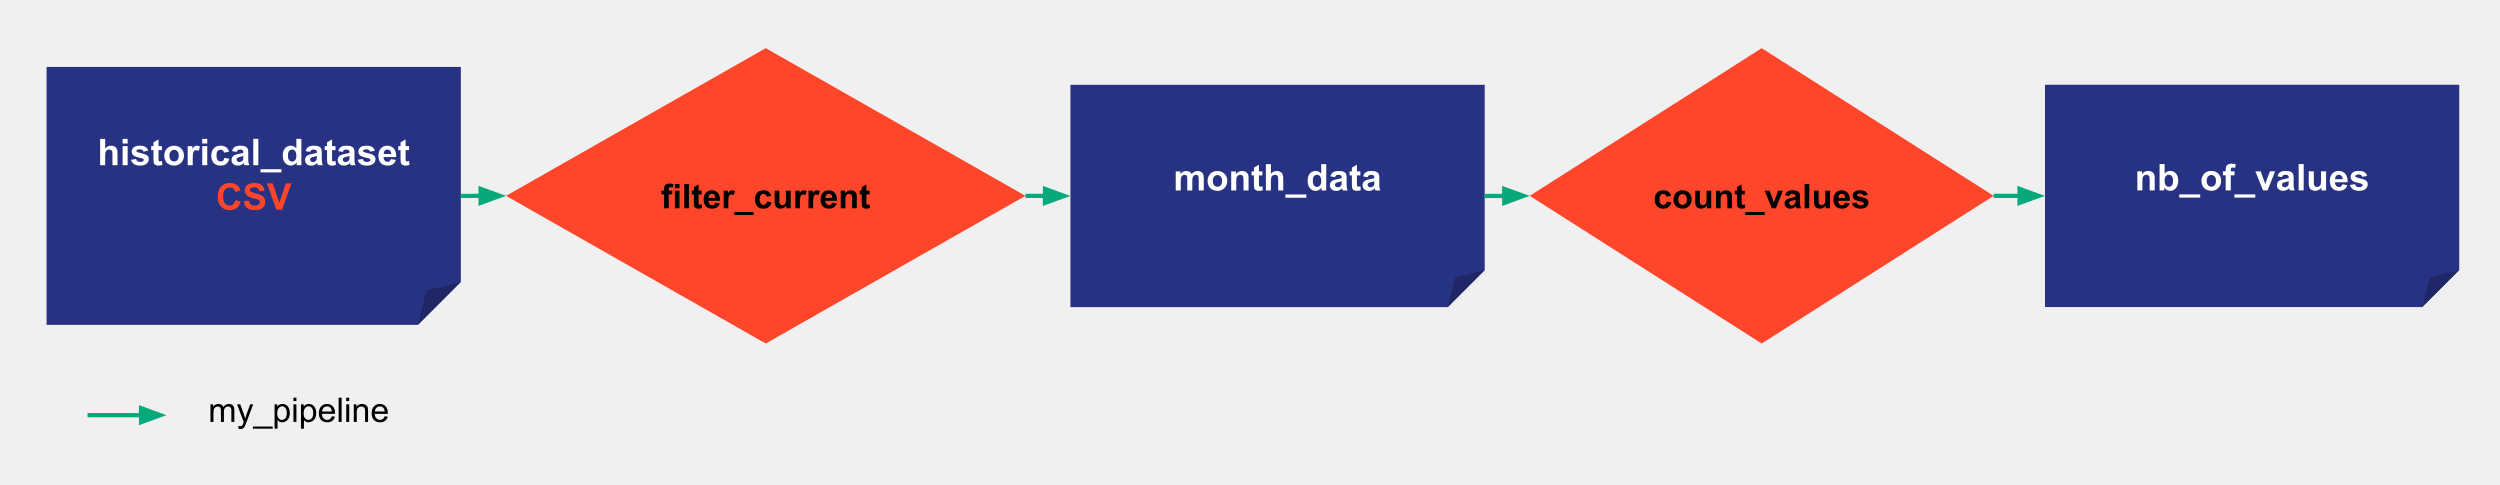
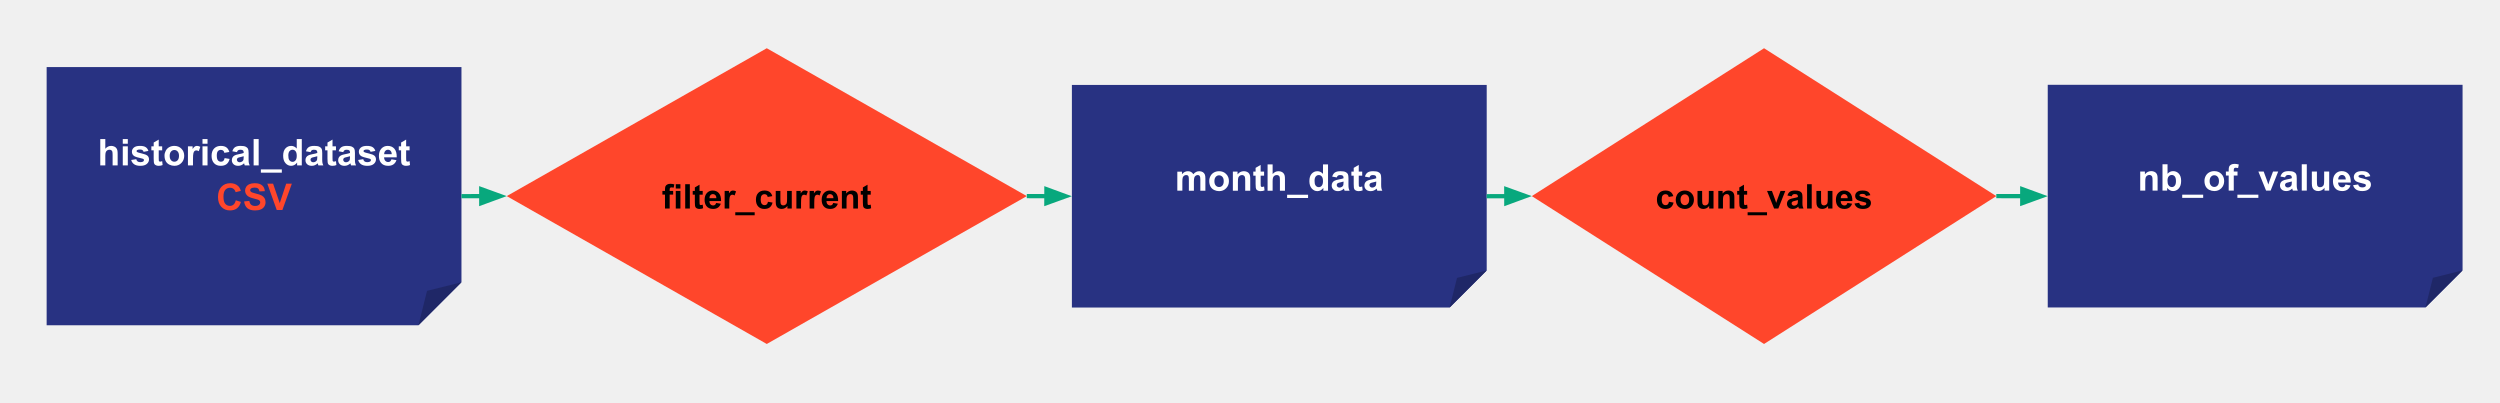
- <svg xmlns="http://www.w3.org/2000/svg" version="1.1" viewBox="0.0 0.0 1179.207 228.386" fill="none" stroke="none" stroke-linecap="square" stroke-miterlimit="10">
+ <svg xmlns="http://www.w3.org/2000/svg" version="1.1" viewBox="0.0 0.0 1177.622 189.402" fill="none" stroke="none" stroke-linecap="square" stroke-miterlimit="10">
  <clipPath id="p.0">
-     <path d="m0 0l1179.207 0l0 228.386l-1179.207 0l0 -228.386z" clip-rule="nonzero" />
+     <path d="m0 0l1177.622 0l0 189.402l-1177.622 0l0 -189.402z" clip-rule="nonzero" />
  </clipPath>
  <g clip-path="url(#p.0)">
-     <path fill="#000000" fill-opacity="0.0" d="m0 0l1179.207 0l0 228.386l-1179.207 0z" fill-rule="evenodd" />
-     <path fill="#000000" fill-opacity="0.0" d="m89.22 174.661l240.504 0l0 77.575l-240.504 0z" fill-rule="evenodd" />
-     <path fill="#000000" d="m99.283 199.021l0 -8.297l1.25 0l0 1.156q0.391 -0.609 1.031 -0.969q0.656 -0.375 1.484 -0.375q0.922 0 1.516 0.391q0.594 0.375 0.828 1.062q0.984 -1.453 2.562 -1.453q1.234 0 1.891 0.688q0.672 0.672 0.672 2.094l0 5.703l-1.391 0l0 -5.234q0 -0.844 -0.141 -1.203q-0.141 -0.375 -0.5 -0.594q-0.359 -0.234 -0.844 -0.234q-0.875 0 -1.453 0.578q-0.578 0.578 -0.578 1.859l0 4.828l-1.406 0l0 -5.391q0 -0.938 -0.344 -1.406q-0.344 -0.469 -1.125 -0.469q-0.594 0 -1.094 0.312q-0.5 0.312 -0.734 0.922q-0.219 0.594 -0.219 1.719l0 4.312l-1.406 0zm13.266 3.203l-0.156 -1.328q0.453 0.125 0.797 0.125q0.469 0 0.75 -0.156q0.281 -0.156 0.469 -0.438q0.125 -0.203 0.422 -1.047q0.047 -0.109 0.125 -0.344l-3.141 -8.312l1.516 0l1.719 4.797q0.344 0.922 0.609 1.922q0.234 -0.969 0.578 -1.891l1.766 -4.828l1.406 0l-3.156 8.438q-0.5 1.375 -0.781 1.891q-0.375 0.688 -0.859 1.016q-0.484 0.328 -1.156 0.328q-0.406 0 -0.906 -0.172zm6.75 -0.016l0 -1.016l9.328 0l0 1.016l-9.328 0zm10.211 0l0 -11.484l1.281 0l0 1.078q0.453 -0.641 1.016 -0.953q0.578 -0.312 1.391 -0.312q1.062 0 1.875 0.547q0.812 0.547 1.219 1.547q0.422 0.984 0.422 2.172q0 1.281 -0.469 2.297q-0.453 1.016 -1.328 1.562q-0.859 0.547 -1.828 0.547q-0.703 0 -1.266 -0.297q-0.547 -0.297 -0.906 -0.75l0 4.047l-1.406 0zm1.266 -7.297q0 1.609 0.641 2.375q0.656 0.766 1.578 0.766q0.938 0 1.609 -0.797q0.672 -0.797 0.672 -2.453q0 -1.594 -0.656 -2.375q-0.656 -0.797 -1.562 -0.797q-0.891 0 -1.594 0.844q-0.688 0.844 -0.688 2.438zm7.633 -5.734l0 -1.609l1.406 0l0 1.609l-1.406 0zm0 9.844l0 -8.297l1.406 0l0 8.297l-1.406 0zm3.555 3.188l0 -11.484l1.281 0l0 1.078q0.453 -0.641 1.016 -0.953q0.578 -0.312 1.391 -0.312q1.062 0 1.875 0.547q0.812 0.547 1.219 1.547q0.422 0.984 0.422 2.172q0 1.281 -0.469 2.297q-0.453 1.016 -1.328 1.562q-0.859 0.547 -1.828 0.547q-0.703 0 -1.266 -0.297q-0.547 -0.297 -0.906 -0.75l0 4.047l-1.406 0zm1.266 -7.297q0 1.609 0.641 2.375q0.656 0.766 1.578 0.766q0.938 0 1.609 -0.797q0.672 -0.797 0.672 -2.453q0 -1.594 -0.656 -2.375q-0.656 -0.797 -1.562 -0.797q-0.891 0 -1.594 0.844q-0.688 0.844 -0.688 2.438zm13.305 1.438l1.453 0.172q-0.344 1.281 -1.281 1.984q-0.922 0.703 -2.359 0.703q-1.828 0 -2.891 -1.125q-1.062 -1.125 -1.062 -3.141q0 -2.094 1.078 -3.25q1.078 -1.156 2.797 -1.156q1.656 0 2.703 1.141q1.062 1.125 1.062 3.172q0 0.125 0 0.375l-6.188 0q0.078 1.375 0.766 2.109q0.703 0.719 1.734 0.719q0.781 0 1.328 -0.406q0.547 -0.406 0.859 -1.297zm-4.609 -2.281l4.625 0q-0.094 -1.047 -0.531 -1.562q-0.672 -0.812 -1.734 -0.812q-0.969 0 -1.641 0.656q-0.656 0.641 -0.719 1.719zm7.805 4.953l0 -11.453l1.406 0l0 11.453l-1.406 0zm3.586 -9.844l0 -1.609l1.406 0l0 1.609l-1.406 0zm0 9.844l0 -8.297l1.406 0l0 8.297l-1.406 0zm3.555 0l0 -8.297l1.266 0l0 1.172q0.906 -1.359 2.641 -1.359q0.75 0 1.375 0.266q0.625 0.266 0.938 0.703q0.312 0.438 0.438 1.047q0.078 0.391 0.078 1.359l0 5.109l-1.406 0l0 -5.047q0 -0.859 -0.172 -1.281q-0.156 -0.438 -0.578 -0.688q-0.406 -0.25 -0.969 -0.25q-0.906 0 -1.562 0.578q-0.641 0.562 -0.641 2.156l0 4.531l-1.406 0zm14.57 -2.672l1.453 0.172q-0.344 1.281 -1.281 1.984q-0.922 0.703 -2.359 0.703q-1.828 0 -2.891 -1.125q-1.062 -1.125 -1.062 -3.141q0 -2.094 1.078 -3.25q1.078 -1.156 2.797 -1.156q1.656 0 2.703 1.141q1.062 1.125 1.062 3.172q0 0.125 0 0.375l-6.188 0q0.078 1.375 0.766 2.109q0.703 0.719 1.734 0.719q0.781 0 1.328 -0.406q0.547 -0.406 0.859 -1.297zm-4.609 -2.281l4.625 0q-0.094 -1.047 -0.531 -1.562q-0.672 -0.812 -1.734 -0.812q-0.969 0 -1.641 0.656q-0.656 0.641 -0.719 1.719z" fill-rule="nonzero" />
-     <path fill="#000000" fill-opacity="0.0" d="m41.289 195.803l37.26 0.032" fill-rule="evenodd" />
-     <path stroke="#08a87d" stroke-width="2.0" stroke-linejoin="round" stroke-linecap="butt" d="m41.289 195.803l25.26 0.021" fill-rule="evenodd" />
-     <path fill="#08a87d" stroke="#08a87d" stroke-width="2.0" stroke-linecap="butt" d="m66.546 199.128l9.079 -3.296l-9.073 -3.311z" fill-rule="evenodd" />
+     <path fill="#000000" fill-opacity="0.0" d="m0 0l1177.622 0l0 189.402l-1177.622 0z" fill-rule="evenodd" />
    <path fill="#283282" d="m21.971 31.586l195.402 0l0 101.364l-20.273 20.273l-175.128 0z" fill-rule="evenodd" />
    <path fill="#1f2767" d="m197.099 153.224l4.055 -16.219l16.219 -4.055z" fill-rule="evenodd" />
    <path fill="#000000" fill-opacity="0.0" d="m197.099 153.224l4.055 -16.219l16.219 -4.055l-20.273 20.273l-175.128 0l0 -121.638l195.402 0l0 101.364" fill-rule="evenodd" />
    <path fill="#ffffff" d="m49.607 65.502l0 4.562q1.156 -1.344 2.75 -1.344q0.828 0 1.484 0.312q0.656 0.297 0.984 0.781q0.344 0.469 0.469 1.047q0.125 0.562 0.125 1.781l0 5.266l-2.375 0l0 -4.75q0 -1.406 -0.141 -1.781q-0.141 -0.391 -0.484 -0.609q-0.344 -0.234 -0.859 -0.234q-0.594 0 -1.062 0.297q-0.453 0.281 -0.672 0.859q-0.219 0.578 -0.219 1.719l0 4.5l-2.375 0l0 -12.406l2.375 0zm8.225 2.203l0 -2.203l2.375 0l0 2.203l-2.375 0zm0 10.203l0 -8.984l2.375 0l0 8.984l-2.375 0zm3.971 -2.562l2.391 -0.359q0.141 0.688 0.609 1.047q0.469 0.359 1.312 0.359q0.922 0 1.375 -0.344q0.312 -0.234 0.312 -0.625q0 -0.281 -0.156 -0.453q-0.188 -0.172 -0.797 -0.312q-2.875 -0.641 -3.656 -1.156q-1.062 -0.734 -1.062 -2.031q0 -1.156 0.922 -1.953q0.922 -0.797 2.859 -0.797q1.844 0 2.734 0.609q0.906 0.594 1.25 1.766l-2.25 0.422q-0.141 -0.531 -0.547 -0.812q-0.391 -0.281 -1.141 -0.281q-0.938 0 -1.344 0.266q-0.281 0.188 -0.281 0.484q0 0.25 0.25 0.438q0.312 0.234 2.203 0.672q1.906 0.422 2.672 1.047q0.734 0.641 0.734 1.766q0 1.234 -1.031 2.125q-1.031 0.891 -3.047 0.891q-1.844 0 -2.922 -0.734q-1.062 -0.75 -1.391 -2.031zm14.59 -6.422l0 1.891l-1.625 0l0 3.625q0 1.094 0.047 1.281q0.047 0.188 0.203 0.312q0.172 0.109 0.422 0.109q0.328 0 0.953 -0.234l0.203 1.844q-0.828 0.359 -1.875 0.359q-0.656 0 -1.172 -0.219q-0.516 -0.219 -0.766 -0.547q-0.234 -0.344 -0.312 -0.938q-0.078 -0.406 -0.078 -1.672l0 -3.922l-1.094 0l0 -1.891l1.094 0l0 -1.781l2.375 -1.391l0 3.172l1.625 0zm1.099 4.359q0 -1.172 0.578 -2.281q0.594 -1.109 1.656 -1.688q1.078 -0.594 2.406 -0.594q2.031 0 3.328 1.328q1.312 1.312 1.312 3.344q0 2.031 -1.328 3.375q-1.312 1.344 -3.297 1.344q-1.234 0 -2.359 -0.547q-1.125 -0.562 -1.719 -1.641q-0.578 -1.094 -0.578 -2.641zm2.438 0.125q0 1.344 0.641 2.062q0.641 0.703 1.562 0.703q0.938 0 1.562 -0.703q0.625 -0.719 0.625 -2.078q0 -1.312 -0.625 -2.016q-0.625 -0.719 -1.562 -0.719q-0.922 0 -1.562 0.719q-0.641 0.703 -0.641 2.031zm10.975 4.5l-2.375 0l0 -8.984l2.203 0l0 1.281q0.578 -0.906 1.031 -1.188q0.453 -0.297 1.016 -0.297q0.812 0 1.578 0.453l-0.734 2.062q-0.609 -0.391 -1.125 -0.391q-0.5 0 -0.844 0.281q-0.344 0.281 -0.547 1.0q-0.203 0.719 -0.203 3.0l0 2.781zm4.478 -10.203l0 -2.203l2.375 0l0 2.203l-2.375 0zm0 10.203l0 -8.984l2.375 0l0 8.984l-2.375 0zm12.642 -6.328l-2.344 0.422q-0.125 -0.703 -0.547 -1.047q-0.406 -0.359 -1.078 -0.359q-0.891 0 -1.422 0.609q-0.516 0.609 -0.516 2.047q0 1.609 0.531 2.266q0.531 0.656 1.438 0.656q0.688 0 1.109 -0.375q0.438 -0.391 0.609 -1.328l2.344 0.391q-0.375 1.609 -1.406 2.438q-1.031 0.812 -2.766 0.812q-1.969 0 -3.141 -1.234q-1.172 -1.25 -1.172 -3.453q0 -2.219 1.172 -3.453q1.188 -1.25 3.188 -1.25q1.641 0 2.609 0.703q0.969 0.703 1.391 2.156zm3.575 0.078l-2.156 -0.391q0.375 -1.297 1.25 -1.922q0.891 -0.625 2.641 -0.625q1.594 0 2.375 0.375q0.781 0.375 1.094 0.953q0.312 0.578 0.312 2.125l-0.016 2.781q0 1.188 0.109 1.75q0.109 0.562 0.422 1.203l-2.344 0q-0.094 -0.234 -0.234 -0.703q-0.062 -0.203 -0.078 -0.281q-0.609 0.594 -1.312 0.891q-0.688 0.297 -1.469 0.297q-1.391 0 -2.188 -0.75q-0.797 -0.75 -0.797 -1.906q0 -0.766 0.359 -1.359q0.359 -0.594 1.016 -0.906q0.656 -0.328 1.891 -0.562q1.672 -0.312 2.312 -0.578l0 -0.234q0 -0.688 -0.344 -0.984q-0.328 -0.297 -1.281 -0.297q-0.625 0 -0.984 0.25q-0.359 0.25 -0.578 0.875zm3.188 1.938q-0.453 0.156 -1.453 0.375q-0.984 0.203 -1.297 0.406q-0.453 0.328 -0.453 0.828q0 0.5 0.359 0.875q0.375 0.359 0.953 0.359q0.641 0 1.234 -0.422q0.422 -0.328 0.562 -0.797q0.094 -0.297 0.094 -1.156l0 -0.469zm4.684 4.312l0 -12.406l2.375 0l0 12.406l-2.375 0zm3.408 3.422l0 -1.531l9.875 0l0 1.531l-9.875 0zm19.278 -3.422l-2.203 0l0 -1.312q-0.562 0.766 -1.312 1.141q-0.734 0.375 -1.5 0.375q-1.547 0 -2.656 -1.25q-1.109 -1.25 -1.109 -3.484q0 -2.281 1.078 -3.469q1.078 -1.188 2.719 -1.188q1.5 0 2.609 1.25l0 -4.469l2.375 0l0 12.406zm-6.344 -4.688q0 1.438 0.391 2.078q0.578 0.938 1.609 0.938q0.828 0 1.391 -0.703q0.578 -0.703 0.578 -2.078q0 -1.547 -0.562 -2.234q-0.547 -0.688 -1.422 -0.688q-0.844 0 -1.422 0.672q-0.562 0.672 -0.562 2.016zm10.46 -1.562l-2.156 -0.391q0.375 -1.297 1.25 -1.922q0.891 -0.625 2.641 -0.625q1.594 0 2.375 0.375q0.781 0.375 1.094 0.953q0.312 0.578 0.312 2.125l-0.016 2.781q0 1.188 0.109 1.75q0.109 0.562 0.422 1.203l-2.344 0q-0.094 -0.234 -0.234 -0.703q-0.062 -0.203 -0.078 -0.281q-0.609 0.594 -1.312 0.891q-0.688 0.297 -1.469 0.297q-1.391 0 -2.188 -0.75q-0.797 -0.75 -0.797 -1.906q0 -0.766 0.359 -1.359q0.359 -0.594 1.016 -0.906q0.656 -0.328 1.891 -0.562q1.672 -0.312 2.312 -0.578l0 -0.234q0 -0.688 -0.344 -0.984q-0.328 -0.297 -1.281 -0.297q-0.625 0 -0.984 0.25q-0.359 0.25 -0.578 0.875zm3.188 1.938q-0.453 0.156 -1.453 0.375q-0.984 0.203 -1.297 0.406q-0.453 0.328 -0.453 0.828q0 0.5 0.359 0.875q0.375 0.359 0.953 0.359q0.641 0 1.234 -0.422q0.422 -0.328 0.562 -0.797q0.094 -0.297 0.094 -1.156l0 -0.469zm8.793 -4.672l0 1.891l-1.625 0l0 3.625q0 1.094 0.047 1.281q0.047 0.188 0.203 0.312q0.172 0.109 0.422 0.109q0.328 0 0.953 -0.234l0.203 1.844q-0.828 0.359 -1.875 0.359q-0.656 0 -1.172 -0.219q-0.516 -0.219 -0.766 -0.547q-0.234 -0.344 -0.312 -0.938q-0.078 -0.406 -0.078 -1.672l0 -3.922l-1.094 0l0 -1.891l1.094 0l0 -1.781l2.375 -1.391l0 3.172l1.625 0zm3.427 2.734l-2.156 -0.391q0.375 -1.297 1.25 -1.922q0.891 -0.625 2.641 -0.625q1.594 0 2.375 0.375q0.781 0.375 1.094 0.953q0.312 0.578 0.312 2.125l-0.016 2.781q0 1.188 0.109 1.75q0.109 0.562 0.422 1.203l-2.344 0q-0.094 -0.234 -0.234 -0.703q-0.062 -0.203 -0.078 -0.281q-0.609 0.594 -1.312 0.891q-0.688 0.297 -1.469 0.297q-1.391 0 -2.188 -0.75q-0.797 -0.75 -0.797 -1.906q0 -0.766 0.359 -1.359q0.359 -0.594 1.016 -0.906q0.656 -0.328 1.891 -0.562q1.672 -0.312 2.312 -0.578l0 -0.234q0 -0.688 -0.344 -0.984q-0.328 -0.297 -1.281 -0.297q-0.625 0 -0.984 0.25q-0.359 0.25 -0.578 0.875zm3.188 1.938q-0.453 0.156 -1.453 0.375q-0.984 0.203 -1.297 0.406q-0.453 0.328 -0.453 0.828q0 0.5 0.359 0.875q0.375 0.359 0.953 0.359q0.641 0 1.234 -0.422q0.422 -0.328 0.562 -0.797q0.094 -0.297 0.094 -1.156l0 -0.469zm3.84 1.75l2.391 -0.359q0.141 0.688 0.609 1.047q0.469 0.359 1.312 0.359q0.922 0 1.375 -0.344q0.312 -0.234 0.312 -0.625q0 -0.281 -0.156 -0.453q-0.188 -0.172 -0.797 -0.312q-2.875 -0.641 -3.656 -1.156q-1.062 -0.734 -1.062 -2.031q0 -1.156 0.922 -1.953q0.922 -0.797 2.859 -0.797q1.844 0 2.734 0.609q0.906 0.594 1.25 1.766l-2.25 0.422q-0.141 -0.531 -0.547 -0.812q-0.391 -0.281 -1.141 -0.281q-0.938 0 -1.344 0.266q-0.281 0.188 -0.281 0.484q0 0.25 0.25 0.438q0.312 0.234 2.203 0.672q1.906 0.422 2.672 1.047q0.734 0.641 0.734 1.766q0 1.234 -1.031 2.125q-1.031 0.891 -3.047 0.891q-1.844 0 -2.922 -0.734q-1.062 -0.75 -1.391 -2.031zm15.684 -0.297l2.359 0.391q-0.453 1.312 -1.438 2.0q-0.984 0.672 -2.469 0.672q-2.344 0 -3.469 -1.531q-0.891 -1.234 -0.891 -3.094q0 -2.234 1.172 -3.5q1.172 -1.266 2.953 -1.266q2.0 0 3.156 1.328q1.172 1.312 1.109 4.047l-5.953 0q0.031 1.062 0.578 1.656q0.547 0.578 1.375 0.578q0.547 0 0.922 -0.297q0.391 -0.312 0.594 -0.984zm0.125 -2.406q-0.016 -1.031 -0.531 -1.562q-0.5 -0.547 -1.234 -0.547q-0.781 0 -1.281 0.578q-0.516 0.562 -0.5 1.531l3.547 0zm8.418 -3.719l0 1.891l-1.625 0l0 3.625q0 1.094 0.047 1.281q0.047 0.188 0.203 0.312q0.172 0.109 0.422 0.109q0.328 0 0.953 -0.234l0.203 1.844q-0.828 0.359 -1.875 0.359q-0.656 0 -1.172 -0.219q-0.516 -0.219 -0.766 -0.547q-0.234 -0.344 -0.312 -0.938q-0.078 -0.406 -0.078 -1.672l0 -3.922l-1.094 0l0 -1.891l1.094 0l0 -1.781l2.375 -1.391l0 3.172l1.625 0z" fill-rule="nonzero" />
    <path fill="#ff462b" d="m111.06 94.346l2.422 0.766q-0.562 2.031 -1.859 3.031q-1.297 0.984 -3.297 0.984q-2.469 0 -4.062 -1.688q-1.578 -1.703 -1.578 -4.625q0 -3.094 1.594 -4.797q1.594 -1.719 4.203 -1.719q2.281 0 3.703 1.344q0.844 0.797 1.266 2.281l-2.484 0.594q-0.219 -0.969 -0.922 -1.516q-0.688 -0.562 -1.688 -0.562q-1.375 0 -2.234 0.984q-0.859 0.984 -0.859 3.203q0 2.359 0.844 3.359q0.844 1.0 2.203 1.0q1.0 0 1.719 -0.641q0.719 -0.641 1.031 -2.0zm3.936 0.531l2.438 -0.234q0.219 1.219 0.891 1.797q0.672 0.578 1.812 0.578q1.219 0 1.828 -0.516q0.609 -0.516 0.609 -1.203q0 -0.438 -0.266 -0.734q-0.25 -0.312 -0.891 -0.547q-0.438 -0.156 -2.0 -0.547q-2.016 -0.5 -2.828 -1.219q-1.141 -1.031 -1.141 -2.5q0 -0.953 0.531 -1.766q0.547 -0.828 1.547 -1.25q1.016 -0.438 2.438 -0.438q2.344 0 3.516 1.031q1.188 1.016 1.25 2.719l-2.5 0.109q-0.172 -0.953 -0.703 -1.375q-0.516 -0.422 -1.578 -0.422q-1.094 0 -1.719 0.453q-0.391 0.281 -0.391 0.766q0 0.438 0.375 0.75q0.469 0.406 2.297 0.844q1.828 0.422 2.703 0.891q0.875 0.453 1.375 1.266q0.5 0.797 0.5 1.969q0 1.062 -0.594 2.0q-0.594 0.922 -1.688 1.375q-1.078 0.453 -2.688 0.453q-2.359 0 -3.625 -1.078q-1.25 -1.094 -1.5 -3.172zm15.355 4.031l-4.438 -12.406l2.719 0l3.141 9.188l3.047 -9.188l2.656 0l-4.453 12.406l-2.672 0z" fill-rule="nonzero" />
    <path fill="#283282" d="m964.587 39.957l195.402 0l0 87.401l-17.481 17.481l-177.921 0z" fill-rule="evenodd" />
    <path fill="#1f2767" d="m1142.508 144.839l3.496 -13.985l13.985 -3.496z" fill-rule="evenodd" />
    <path fill="#000000" fill-opacity="0.0" d="m1142.508 144.839l3.496 -13.985l13.985 -3.496l-17.481 17.481l-177.921 0l0 -104.882l195.402 0l0 87.401" fill-rule="evenodd" />
    <path fill="#ffffff" d="m1016.337 89.798l-2.375 0l0 -4.578q0 -1.469 -0.156 -1.891q-0.156 -0.422 -0.5 -0.656q-0.344 -0.25 -0.828 -0.25q-0.609 0 -1.109 0.344q-0.484 0.344 -0.672 0.906q-0.172 0.547 -0.172 2.062l0 4.062l-2.375 0l0 -8.984l2.203 0l0 1.312q1.172 -1.516 2.953 -1.516q0.797 0 1.438 0.281q0.656 0.281 0.984 0.734q0.344 0.438 0.469 1.0q0.141 0.547 0.141 1.594l0 5.578zm2.303 0l0 -12.406l2.375 0l0 4.469q1.109 -1.25 2.609 -1.25q1.641 0 2.719 1.188q1.078 1.188 1.078 3.422q0 2.297 -1.109 3.547q-1.094 1.234 -2.656 1.234q-0.766 0 -1.516 -0.375q-0.75 -0.391 -1.297 -1.141l0 1.312l-2.203 0zm2.359 -4.688q0 1.391 0.438 2.062q0.625 0.953 1.641 0.953q0.797 0 1.344 -0.672q0.562 -0.672 0.562 -2.125q0 -1.531 -0.562 -2.219q-0.563 -0.688 -1.438 -0.688q-0.844 0 -1.422 0.672q-0.562 0.656 -0.562 2.016zm6.929 8.109l0 -1.531l9.875 0l0 1.531l-9.875 0zm10.481 -8.047q0 -1.172 0.578 -2.281q0.594 -1.109 1.656 -1.688q1.078 -0.594 2.406 -0.594q2.031 0 3.328 1.328q1.312 1.312 1.312 3.344q0 2.031 -1.328 3.375q-1.312 1.344 -3.297 1.344q-1.234 0 -2.359 -0.547q-1.125 -0.562 -1.719 -1.641q-0.578 -1.094 -0.578 -2.641zm2.438 0.125q0 1.344 0.641 2.062q0.641 0.703 1.562 0.703q0.938 0 1.562 -0.703q0.625 -0.719 0.625 -2.078q0 -1.312 -0.625 -2.016q-0.625 -0.719 -1.562 -0.719q-0.922 0 -1.562 0.719q-0.641 0.703 -0.641 2.031zm7.663 -4.484l1.312 0l0 -0.672q0 -1.141 0.234 -1.688q0.25 -0.562 0.891 -0.906q0.656 -0.359 1.656 -0.359q1.016 0 1.984 0.297l-0.328 1.656q-0.562 -0.125 -1.094 -0.125q-0.516 0 -0.734 0.234q-0.219 0.234 -0.219 0.922l0 0.641l1.766 0l0 1.875l-1.766 0l0 7.109l-2.391 0l0 -7.109l-1.312 0l0 -1.875zm5.411 12.406l0 -1.531l9.875 0l0 1.531l-9.875 0zm13.512 -3.422l-3.625 -8.984l2.5 0l1.688 4.578l0.484 1.531q0.203 -0.578 0.25 -0.766q0.125 -0.375 0.25 -0.766l1.719 -4.578l2.438 0l-3.562 8.984l-2.141 0zm8.934 -6.25l-2.156 -0.391q0.375 -1.297 1.25 -1.922q0.891 -0.625 2.641 -0.625q1.594 0 2.375 0.375q0.781 0.375 1.094 0.953q0.312 0.578 0.312 2.125l-0.016 2.781q0 1.188 0.109 1.75q0.109 0.562 0.422 1.203l-2.344 0q-0.094 -0.234 -0.234 -0.703q-0.062 -0.203 -0.078 -0.281q-0.609 0.594 -1.312 0.891q-0.688 0.297 -1.469 0.297q-1.391 0 -2.188 -0.75q-0.797 -0.75 -0.797 -1.906q0 -0.766 0.359 -1.359q0.359 -0.594 1.016 -0.906q0.656 -0.328 1.891 -0.562q1.672 -0.312 2.312 -0.578l0 -0.234q0 -0.688 -0.344 -0.984q-0.328 -0.297 -1.281 -0.297q-0.625 0 -0.984 0.25q-0.359 0.25 -0.578 0.875zm3.188 1.938q-0.453 0.156 -1.453 0.375q-0.984 0.203 -1.297 0.406q-0.453 0.328 -0.453 0.828q0 0.5 0.359 0.875q0.375 0.359 0.953 0.359q0.641 0 1.234 -0.422q0.422 -0.328 0.562 -0.797q0.094 -0.297 0.094 -1.156l0 -0.469zm4.684 4.312l0 -12.406l2.375 0l0 12.406l-2.375 0zm10.721 0l0 -1.344q-0.484 0.719 -1.297 1.141q-0.797 0.406 -1.672 0.406q-0.906 0 -1.625 -0.391q-0.719 -0.406 -1.047 -1.125q-0.328 -0.719 -0.328 -1.984l0 -5.688l2.391 0l0 4.125q0 1.891 0.125 2.328q0.125 0.422 0.469 0.672q0.359 0.25 0.891 0.25q0.609 0 1.094 -0.328q0.484 -0.344 0.656 -0.828q0.172 -0.5 0.172 -2.422l0 -3.797l2.375 0l0 8.984l-2.203 0zm9.882 -2.859l2.359 0.391q-0.453 1.312 -1.438 2.0q-0.984 0.672 -2.469 0.672q-2.344 0 -3.469 -1.531q-0.891 -1.234 -0.891 -3.094q0 -2.234 1.172 -3.5q1.172 -1.266 2.953 -1.266q2.0 0 3.156 1.328q1.172 1.312 1.109 4.047l-5.953 0q0.031 1.062 0.578 1.656q0.547 0.578 1.375 0.578q0.547 0 0.922 -0.297q0.391 -0.312 0.594 -0.984zm0.125 -2.406q-0.016 -1.031 -0.531 -1.562q-0.5 -0.547 -1.234 -0.547q-0.781 0 -1.281 0.578q-0.516 0.562 -0.5 1.531l3.547 0zm3.465 2.703l2.391 -0.359q0.141 0.688 0.609 1.047q0.469 0.359 1.312 0.359q0.922 0 1.375 -0.344q0.312 -0.234 0.312 -0.625q0 -0.281 -0.156 -0.453q-0.188 -0.172 -0.797 -0.312q-2.875 -0.641 -3.656 -1.156q-1.062 -0.734 -1.062 -2.031q0 -1.156 0.922 -1.953q0.922 -0.797 2.859 -0.797q1.844 0 2.734 0.609q0.906 0.594 1.25 1.766l-2.25 0.422q-0.141 -0.531 -0.547 -0.812q-0.391 -0.281 -1.141 -0.281q-0.938 0 -1.344 0.266q-0.281 0.188 -0.281 0.484q0 0.25 0.25 0.438q0.312 0.234 2.203 0.672q1.906 0.422 2.672 1.047q0.734 0.641 0.734 1.766q0 1.234 -1.031 2.125q-1.031 0.891 -3.047 0.891q-1.844 0 -2.922 -0.734q-1.062 -0.75 -1.391 -2.031z" fill-rule="nonzero" />
    <path fill="#000000" fill-opacity="0.0" d="m217.373 92.405l21.323 -0.031" fill-rule="evenodd" />
    <path stroke="#08a87d" stroke-width="2.0" stroke-linejoin="round" stroke-linecap="butt" d="m217.373 92.405l9.323 -0.014" fill-rule="evenodd" />
    <path fill="#08a87d" stroke="#08a87d" stroke-width="2.0" stroke-linecap="butt" d="m226.7 95.694l9.071 -3.317l-9.081 -3.29z" fill-rule="evenodd" />
    <path fill="#ff462b" d="m238.696 92.375l122.488 -69.654l122.488 69.654l-122.488 69.654z" fill-rule="evenodd" />
    <path fill="#000000" d="m312.024 89.938l1.219 0l0 -0.625q0 -1.047 0.219 -1.562q0.234 -0.516 0.828 -0.844q0.594 -0.328 1.516 -0.328q0.938 0 1.828 0.281l-0.297 1.531q-0.516 -0.125 -1.0 -0.125q-0.484 0 -0.688 0.234q-0.203 0.219 -0.203 0.844l0 0.594l1.641 0l0 1.719l-1.641 0l0 6.578l-2.203 0l0 -6.578l-1.219 0l0 -1.719zm6.297 -1.125l0 -2.031l2.188 0l0 2.031l-2.188 0zm0 9.422l0 -8.297l2.188 0l0 8.297l-2.188 0zm4.445 0l0 -11.453l2.188 0l0 11.453l-2.188 0zm8.242 -8.297l0 1.75l-1.5 0l0 3.344q0 1.016 0.047 1.188q0.047 0.156 0.188 0.266q0.156 0.109 0.375 0.109q0.312 0 0.891 -0.203l0.188 1.703q-0.766 0.328 -1.734 0.328q-0.594 0 -1.078 -0.203q-0.469 -0.203 -0.703 -0.516q-0.219 -0.312 -0.297 -0.859q-0.078 -0.375 -0.078 -1.547l0 -3.609l-1.0 0l0 -1.75l1.0 0l0 -1.656l2.203 -1.281l0 2.938l1.5 0zm6.328 5.656l2.188 0.359q-0.422 1.203 -1.328 1.844q-0.906 0.625 -2.281 0.625q-2.156 0 -3.203 -1.422q-0.812 -1.125 -0.812 -2.859q0 -2.062 1.078 -3.219q1.078 -1.172 2.719 -1.172q1.859 0 2.922 1.219q1.078 1.219 1.031 3.75l-5.5 0q0.016 0.969 0.516 1.516q0.516 0.547 1.281 0.547q0.516 0 0.859 -0.281q0.359 -0.281 0.531 -0.906zm0.125 -2.219q-0.016 -0.953 -0.484 -1.453q-0.469 -0.5 -1.141 -0.5q-0.719 0 -1.188 0.531q-0.469 0.516 -0.469 1.422l3.281 0zm6.07 4.859l-2.188 0l0 -8.297l2.031 0l0 1.172q0.531 -0.828 0.938 -1.094q0.422 -0.266 0.953 -0.266q0.75 0 1.453 0.406l-0.688 1.922q-0.547 -0.359 -1.031 -0.359q-0.453 0 -0.781 0.25q-0.312 0.25 -0.5 0.922q-0.188 0.656 -0.188 2.781l0 2.562zm2.82 3.172l0 -1.422l9.141 0l0 1.422l-9.141 0zm17.445 -9.016l-2.172 0.391q-0.109 -0.656 -0.5 -0.984q-0.375 -0.328 -1.0 -0.328q-0.812 0 -1.312 0.578q-0.484 0.562 -0.484 1.891q0 1.469 0.5 2.078q0.5 0.609 1.328 0.609q0.625 0 1.016 -0.344q0.406 -0.359 0.578 -1.234l2.156 0.375q-0.344 1.484 -1.297 2.25q-0.953 0.75 -2.547 0.75q-1.828 0 -2.906 -1.141q-1.078 -1.156 -1.078 -3.188q0 -2.062 1.078 -3.203q1.094 -1.141 2.938 -1.141q1.516 0 2.406 0.656q0.906 0.641 1.297 1.984zm7.117 5.844l0 -1.25q-0.453 0.672 -1.188 1.062q-0.734 0.375 -1.562 0.375q-0.828 0 -1.5 -0.359q-0.656 -0.375 -0.953 -1.031q-0.297 -0.672 -0.297 -1.844l0 -5.25l2.188 0l0 3.812q0 1.75 0.125 2.141q0.125 0.391 0.438 0.625q0.328 0.234 0.812 0.234q0.562 0 1.0 -0.312q0.453 -0.312 0.609 -0.766q0.172 -0.453 0.172 -2.234l0 -3.5l2.203 0l0 8.297l-2.047 0zm6.414 0l-2.188 0l0 -8.297l2.031 0l0 1.172q0.531 -0.828 0.938 -1.094q0.422 -0.266 0.953 -0.266q0.75 0 1.453 0.406l-0.688 1.922q-0.547 -0.359 -1.031 -0.359q-0.453 0 -0.781 0.25q-0.312 0.25 -0.5 0.922q-0.188 0.656 -0.188 2.781l0 2.562zm6.227 0l-2.188 0l0 -8.297l2.031 0l0 1.172q0.531 -0.828 0.938 -1.094q0.422 -0.266 0.953 -0.266q0.75 0 1.453 0.406l-0.688 1.922q-0.547 -0.359 -1.031 -0.359q-0.453 0 -0.781 0.25q-0.312 0.25 -0.5 0.922q-0.188 0.656 -0.188 2.781l0 2.562zm8.93 -2.641l2.188 0.359q-0.422 1.203 -1.328 1.844q-0.906 0.625 -2.281 0.625q-2.156 0 -3.203 -1.422q-0.812 -1.125 -0.812 -2.859q0 -2.062 1.078 -3.219q1.078 -1.172 2.719 -1.172q1.859 0 2.922 1.219q1.078 1.219 1.031 3.75l-5.5 0q0.016 0.969 0.516 1.516q0.516 0.547 1.281 0.547q0.516 0 0.859 -0.281q0.359 -0.281 0.531 -0.906zm0.125 -2.219q-0.016 -0.953 -0.484 -1.453q-0.469 -0.5 -1.141 -0.5q-0.719 0 -1.188 0.531q-0.469 0.516 -0.469 1.422l3.281 0zm11.523 4.859l-2.203 0l0 -4.234q0 -1.344 -0.141 -1.734q-0.141 -0.406 -0.453 -0.625q-0.312 -0.219 -0.766 -0.219q-0.562 0 -1.016 0.312q-0.453 0.312 -0.625 0.828q-0.172 0.516 -0.172 1.906l0 3.766l-2.188 0l0 -8.297l2.031 0l0 1.219q1.094 -1.406 2.734 -1.406q0.734 0 1.328 0.266q0.609 0.25 0.906 0.656q0.312 0.406 0.438 0.922q0.125 0.516 0.125 1.484l0 5.156zm6.023 -8.297l0 1.75l-1.5 0l0 3.344q0 1.016 0.047 1.188q0.047 0.156 0.188 0.266q0.156 0.109 0.375 0.109q0.312 0 0.891 -0.203l0.188 1.703q-0.766 0.328 -1.734 0.328q-0.594 0 -1.078 -0.203q-0.469 -0.203 -0.703 -0.516q-0.219 -0.312 -0.297 -0.859q-0.078 -0.375 -0.078 -1.547l0 -3.609l-1.0 0l0 -1.75l1.0 0l0 -1.656l2.203 -1.281l0 2.938l1.5 0z" fill-rule="nonzero" />
    <path fill="#283282" d="m504.912 39.993l195.402 0l0 87.401l-17.481 17.481l-177.921 0z" fill-rule="evenodd" />
    <path fill="#1f2767" d="m682.833 144.875l3.496 -13.985l13.985 -3.496z" fill-rule="evenodd" />
    <path fill="#000000" fill-opacity="0.0" d="m682.833 144.875l3.496 -13.985l13.985 -3.496l-17.481 17.481l-177.921 0l0 -104.882l195.402 0l0 87.401" fill-rule="evenodd" />
    <path fill="#ffffff" d="m554.576 80.849l2.188 0l0 1.219q1.188 -1.422 2.812 -1.422q0.859 0 1.484 0.359q0.641 0.344 1.047 1.062q0.594 -0.719 1.281 -1.062q0.688 -0.359 1.469 -0.359q0.984 0 1.672 0.406q0.688 0.391 1.016 1.172q0.25 0.578 0.25 1.859l0 5.75l-2.375 0l0 -5.141q0 -1.328 -0.25 -1.719q-0.328 -0.516 -1.016 -0.516q-0.5 0 -0.938 0.312q-0.438 0.297 -0.641 0.891q-0.188 0.594 -0.188 1.859l0 4.312l-2.375 0l0 -4.922q0 -1.312 -0.125 -1.688q-0.125 -0.391 -0.391 -0.578q-0.266 -0.188 -0.734 -0.188q-0.547 0 -0.984 0.297q-0.438 0.297 -0.641 0.859q-0.188 0.562 -0.188 1.859l0 4.359l-2.375 0l0 -8.984zm15.032 4.359q0 -1.172 0.578 -2.281q0.594 -1.109 1.656 -1.688q1.078 -0.594 2.406 -0.594q2.031 0 3.328 1.328q1.312 1.312 1.312 3.344q0 2.031 -1.328 3.375q-1.312 1.344 -3.297 1.344q-1.234 0 -2.359 -0.547q-1.125 -0.562 -1.719 -1.641q-0.578 -1.094 -0.578 -2.641zm2.438 0.125q0 1.344 0.641 2.062q0.641 0.703 1.562 0.703q0.938 0 1.562 -0.703q0.625 -0.719 0.625 -2.078q0 -1.312 -0.625 -2.016q-0.625 -0.719 -1.562 -0.719q-0.922 0 -1.562 0.719q-0.641 0.703 -0.641 2.031zm16.882 4.5l-2.375 0l0 -4.578q0 -1.469 -0.156 -1.891q-0.156 -0.422 -0.5 -0.656q-0.344 -0.25 -0.828 -0.25q-0.609 0 -1.109 0.344q-0.484 0.344 -0.672 0.906q-0.172 0.547 -0.172 2.062l0 4.062l-2.375 0l0 -8.984l2.203 0l0 1.312q1.172 -1.516 2.953 -1.516q0.797 0 1.438 0.281q0.656 0.281 0.984 0.734q0.344 0.438 0.469 1.0q0.141 0.547 0.141 1.594l0 5.578zm6.522 -8.984l0 1.891l-1.625 0l0 3.625q0 1.094 0.047 1.281q0.047 0.188 0.203 0.312q0.172 0.109 0.422 0.109q0.328 0 0.953 -0.234l0.203 1.844q-0.828 0.359 -1.875 0.359q-0.656 0 -1.172 -0.219q-0.516 -0.219 -0.766 -0.547q-0.234 -0.344 -0.312 -0.938q-0.078 -0.406 -0.078 -1.672l0 -3.922l-1.094 0l0 -1.891l1.094 0l0 -1.781l2.375 -1.391l0 3.172l1.625 0zm4.02 -3.422l0 4.562q1.156 -1.344 2.75 -1.344q0.828 0 1.484 0.312q0.656 0.297 0.984 0.781q0.344 0.469 0.469 1.047q0.125 0.562 0.125 1.781l0 5.266l-2.375 0l0 -4.75q0 -1.406 -0.141 -1.781q-0.141 -0.391 -0.484 -0.609q-0.344 -0.234 -0.859 -0.234q-0.594 0 -1.062 0.297q-0.453 0.281 -0.672 0.859q-0.219 0.578 -0.219 1.719l0 4.5l-2.375 0l0 -12.406l2.375 0zm6.819 15.828l0 -1.531l9.875 0l0 1.531l-9.875 0zm19.278 -3.422l-2.203 0l0 -1.312q-0.562 0.766 -1.312 1.141q-0.734 0.375 -1.5 0.375q-1.547 0 -2.656 -1.25q-1.109 -1.25 -1.109 -3.484q0 -2.281 1.078 -3.469q1.078 -1.188 2.719 -1.188q1.5 0 2.609 1.25l0 -4.469l2.375 0l0 12.406zm-6.344 -4.688q0 1.438 0.391 2.078q0.578 0.938 1.609 0.938q0.828 0 1.391 -0.703q0.578 -0.703 0.578 -2.078q0 -1.547 -0.562 -2.234q-0.547 -0.688 -1.422 -0.688q-0.844 0 -1.422 0.672q-0.562 0.672 -0.562 2.016zm10.46 -1.562l-2.156 -0.391q0.375 -1.297 1.25 -1.922q0.891 -0.625 2.641 -0.625q1.594 0 2.375 0.375q0.781 0.375 1.094 0.953q0.312 0.578 0.312 2.125l-0.016 2.781q0 1.188 0.109 1.75q0.109 0.562 0.422 1.203l-2.344 0q-0.094 -0.234 -0.234 -0.703q-0.062 -0.203 -0.078 -0.281q-0.609 0.594 -1.312 0.891q-0.688 0.297 -1.469 0.297q-1.391 0 -2.188 -0.75q-0.797 -0.75 -0.797 -1.906q0 -0.766 0.359 -1.359q0.359 -0.594 1.016 -0.906q0.656 -0.328 1.891 -0.562q1.672 -0.312 2.312 -0.578l0 -0.234q0 -0.688 -0.344 -0.984q-0.328 -0.297 -1.281 -0.297q-0.625 0 -0.984 0.25q-0.359 0.25 -0.578 0.875zm3.188 1.938q-0.453 0.156 -1.453 0.375q-0.984 0.203 -1.297 0.406q-0.453 0.328 -0.453 0.828q0 0.5 0.359 0.875q0.375 0.359 0.953 0.359q0.641 0 1.234 -0.422q0.422 -0.328 0.562 -0.797q0.094 -0.297 0.094 -1.156l0 -0.469zm8.793 -4.672l0 1.891l-1.625 0l0 3.625q0 1.094 0.047 1.281q0.047 0.188 0.203 0.312q0.172 0.109 0.422 0.109q0.328 0 0.953 -0.234l0.203 1.844q-0.828 0.359 -1.875 0.359q-0.656 0 -1.172 -0.219q-0.516 -0.219 -0.766 -0.547q-0.234 -0.344 -0.312 -0.938q-0.078 -0.406 -0.078 -1.672l0 -3.922l-1.094 0l0 -1.891l1.094 0l0 -1.781l2.375 -1.391l0 3.172l1.625 0zm3.427 2.734l-2.156 -0.391q0.375 -1.297 1.25 -1.922q0.891 -0.625 2.641 -0.625q1.594 0 2.375 0.375q0.781 0.375 1.094 0.953q0.312 0.578 0.312 2.125l-0.016 2.781q0 1.188 0.109 1.75q0.109 0.562 0.422 1.203l-2.344 0q-0.094 -0.234 -0.234 -0.703q-0.062 -0.203 -0.078 -0.281q-0.609 0.594 -1.312 0.891q-0.688 0.297 -1.469 0.297q-1.391 0 -2.188 -0.75q-0.797 -0.75 -0.797 -1.906q0 -0.766 0.359 -1.359q0.359 -0.594 1.016 -0.906q0.656 -0.328 1.891 -0.562q1.672 -0.312 2.312 -0.578l0 -0.234q0 -0.688 -0.344 -0.984q-0.328 -0.297 -1.281 -0.297q-0.625 0 -0.984 0.25q-0.359 0.25 -0.578 0.875zm3.188 1.938q-0.453 0.156 -1.453 0.375q-0.984 0.203 -1.297 0.406q-0.453 0.328 -0.453 0.828q0 0.5 0.359 0.875q0.375 0.359 0.953 0.359q0.641 0 1.234 -0.422q0.422 -0.328 0.562 -0.797q0.094 -0.297 0.094 -1.156l0 -0.469z" fill-rule="nonzero" />
    <path fill="#000000" fill-opacity="0.0" d="m483.672 92.375l21.228 0.063" fill-rule="evenodd" />
    <path stroke="#08a87d" stroke-width="2.0" stroke-linejoin="round" stroke-linecap="butt" d="m483.672 92.375l9.228 0.027" fill-rule="evenodd" />
    <path fill="#08a87d" stroke="#08a87d" stroke-width="2.0" stroke-linecap="butt" d="m492.89 95.706l9.086 -3.277l-9.066 -3.33z" fill-rule="evenodd" />
    <path fill="#000000" fill-opacity="0.0" d="m940.354 92.375l24.221 0.031" fill-rule="evenodd" />
    <path stroke="#08a87d" stroke-width="2.0" stroke-linejoin="round" stroke-linecap="butt" d="m940.354 92.375l12.221 0.016" fill-rule="evenodd" />
    <path fill="#08a87d" stroke="#08a87d" stroke-width="2.0" stroke-linecap="butt" d="m952.571 95.695l9.081 -3.292l-9.072 -3.315z" fill-rule="evenodd" />
    <path fill="#ff462b" d="m721.551 92.375l109.402 -69.654l109.402 69.654l-109.402 69.654z" fill-rule="evenodd" />
    <path fill="#000000" d="m788.215 92.392l-2.172 0.391q-0.109 -0.656 -0.5 -0.984q-0.375 -0.328 -1.0 -0.328q-0.812 0 -1.312 0.578q-0.484 0.562 -0.484 1.891q0 1.469 0.5 2.078q0.5 0.609 1.328 0.609q0.625 0 1.016 -0.344q0.406 -0.359 0.578 -1.234l2.156 0.375q-0.344 1.484 -1.297 2.25q-0.953 0.75 -2.547 0.75q-1.828 0 -2.906 -1.141q-1.078 -1.156 -1.078 -3.188q0 -2.062 1.078 -3.203q1.094 -1.141 2.938 -1.141q1.516 0 2.406 0.656q0.906 0.641 1.297 1.984zm1.148 1.578q0 -1.094 0.531 -2.109q0.547 -1.031 1.531 -1.562q1.0 -0.547 2.219 -0.547q1.875 0 3.078 1.219q1.203 1.219 1.203 3.094q0 1.875 -1.219 3.125q-1.203 1.234 -3.047 1.234q-1.141 0 -2.188 -0.516q-1.031 -0.516 -1.578 -1.516q-0.531 -1.0 -0.531 -2.422zm2.25 0.109q0 1.234 0.578 1.891q0.594 0.656 1.453 0.656q0.859 0 1.438 -0.656q0.594 -0.656 0.594 -1.906q0 -1.219 -0.594 -1.875q-0.578 -0.656 -1.438 -0.656q-0.859 0 -1.453 0.656q-0.578 0.656 -0.578 1.891zm13.492 4.156l0 -1.25q-0.453 0.672 -1.188 1.062q-0.734 0.375 -1.562 0.375q-0.828 0 -1.5 -0.359q-0.656 -0.375 -0.953 -1.031q-0.297 -0.672 -0.297 -1.844l0 -5.25l2.188 0l0 3.812q0 1.75 0.125 2.141q0.125 0.391 0.438 0.625q0.328 0.234 0.812 0.234q0.562 0 1.0 -0.312q0.453 -0.312 0.609 -0.766q0.172 -0.453 0.172 -2.234l0 -3.5l2.203 0l0 8.297l-2.047 0zm11.867 0l-2.203 0l0 -4.234q0 -1.344 -0.141 -1.734q-0.141 -0.406 -0.453 -0.625q-0.312 -0.219 -0.766 -0.219q-0.562 0 -1.016 0.312q-0.453 0.312 -0.625 0.828q-0.172 0.516 -0.172 1.906l0 3.766l-2.188 0l0 -8.297l2.031 0l0 1.219q1.094 -1.406 2.734 -1.406q0.734 0 1.328 0.266q0.609 0.25 0.906 0.656q0.312 0.406 0.438 0.922q0.125 0.516 0.125 1.484l0 5.156zm6.023 -8.297l0 1.75l-1.5 0l0 3.344q0 1.016 0.047 1.188q0.047 0.156 0.188 0.266q0.156 0.109 0.375 0.109q0.312 0 0.891 -0.203l0.188 1.703q-0.766 0.328 -1.734 0.328q-0.594 0 -1.078 -0.203q-0.469 -0.203 -0.703 -0.516q-0.219 -0.312 -0.297 -0.859q-0.078 -0.375 -0.078 -1.547l0 -3.609l-1.0 0l0 -1.75l1.0 0l0 -1.656l2.203 -1.281l0 2.938l1.5 0zm0.219 11.469l0 -1.422l9.141 0l0 1.422l-9.141 0zm12.492 -3.172l-3.344 -8.297l2.297 0l1.562 4.234l0.453 1.406q0.188 -0.531 0.234 -0.703q0.109 -0.359 0.234 -0.703l1.578 -4.234l2.25 0l-3.297 8.297l-1.969 0zm8.258 -5.766l-2.0 -0.359q0.344 -1.203 1.156 -1.781q0.828 -0.578 2.438 -0.578q1.469 0 2.188 0.344q0.719 0.344 1.016 0.891q0.297 0.531 0.297 1.953l-0.031 2.562q0 1.094 0.109 1.625q0.109 0.516 0.391 1.109l-2.172 0q-0.078 -0.219 -0.203 -0.656q-0.062 -0.188 -0.078 -0.25q-0.562 0.547 -1.203 0.828q-0.641 0.266 -1.375 0.266q-1.281 0 -2.016 -0.688q-0.734 -0.703 -0.734 -1.766q0 -0.703 0.328 -1.25q0.344 -0.562 0.938 -0.844q0.609 -0.297 1.75 -0.516q1.547 -0.297 2.141 -0.547l0 -0.219q0 -0.625 -0.312 -0.891q-0.312 -0.281 -1.188 -0.281q-0.578 0 -0.906 0.234q-0.328 0.234 -0.531 0.812zm2.938 1.781q-0.422 0.141 -1.344 0.344q-0.906 0.188 -1.188 0.375q-0.438 0.297 -0.438 0.766q0 0.469 0.344 0.812q0.344 0.328 0.875 0.328q0.594 0 1.141 -0.391q0.391 -0.297 0.516 -0.734q0.094 -0.281 0.094 -1.062l0 -0.438zm4.32 3.984l0 -11.453l2.188 0l0 11.453l-2.188 0zm9.898 0l0 -1.25q-0.453 0.672 -1.188 1.062q-0.734 0.375 -1.562 0.375q-0.828 0 -1.5 -0.359q-0.656 -0.375 -0.953 -1.031q-0.297 -0.672 -0.297 -1.844l0 -5.25l2.188 0l0 3.812q0 1.75 0.125 2.141q0.125 0.391 0.438 0.625q0.328 0.234 0.812 0.234q0.562 0 1.0 -0.312q0.453 -0.312 0.609 -0.766q0.172 -0.453 0.172 -2.234l0 -3.5l2.203 0l0 8.297l-2.047 0zm9.117 -2.641l2.188 0.359q-0.422 1.203 -1.328 1.844q-0.906 0.625 -2.281 0.625q-2.156 0 -3.203 -1.422q-0.812 -1.125 -0.812 -2.859q0 -2.062 1.078 -3.219q1.078 -1.172 2.719 -1.172q1.859 0 2.922 1.219q1.078 1.219 1.031 3.75l-5.5 0q0.016 0.969 0.516 1.516q0.516 0.547 1.281 0.547q0.516 0 0.859 -0.281q0.359 -0.281 0.531 -0.906zm0.125 -2.219q-0.016 -0.953 -0.484 -1.453q-0.469 -0.5 -1.141 -0.5q-0.719 0 -1.188 0.531q-0.469 0.516 -0.469 1.422l3.281 0zm3.195 2.484l2.203 -0.328q0.141 0.641 0.562 0.969q0.438 0.328 1.219 0.328q0.844 0 1.281 -0.312q0.281 -0.219 0.281 -0.578q0 -0.25 -0.156 -0.422q-0.156 -0.156 -0.734 -0.281q-2.656 -0.594 -3.359 -1.078q-0.984 -0.672 -0.984 -1.859q0 -1.078 0.844 -1.812q0.859 -0.734 2.641 -0.734q1.703 0 2.531 0.562q0.828 0.547 1.141 1.625l-2.062 0.391q-0.141 -0.484 -0.516 -0.734q-0.359 -0.266 -1.047 -0.266q-0.875 0 -1.25 0.234q-0.25 0.172 -0.25 0.453q0 0.234 0.219 0.391q0.297 0.219 2.047 0.625q1.766 0.391 2.453 0.969q0.688 0.594 0.688 1.641q0 1.141 -0.953 1.969q-0.953 0.812 -2.812 0.812q-1.703 0 -2.688 -0.688q-0.984 -0.688 -1.297 -1.875z" fill-rule="nonzero" />
    <path fill="#000000" fill-opacity="0.0" d="m700.314 92.434l21.228 -0.063" fill-rule="evenodd" />
    <path stroke="#08a87d" stroke-width="2.0" stroke-linejoin="round" stroke-linecap="butt" d="m700.314 92.434l9.228 -0.027" fill-rule="evenodd" />
    <path fill="#08a87d" stroke="#08a87d" stroke-width="2.0" stroke-linecap="butt" d="m709.552 95.71l9.066 -3.33l-9.086 -3.277z" fill-rule="evenodd" />
  </g>
</svg>
